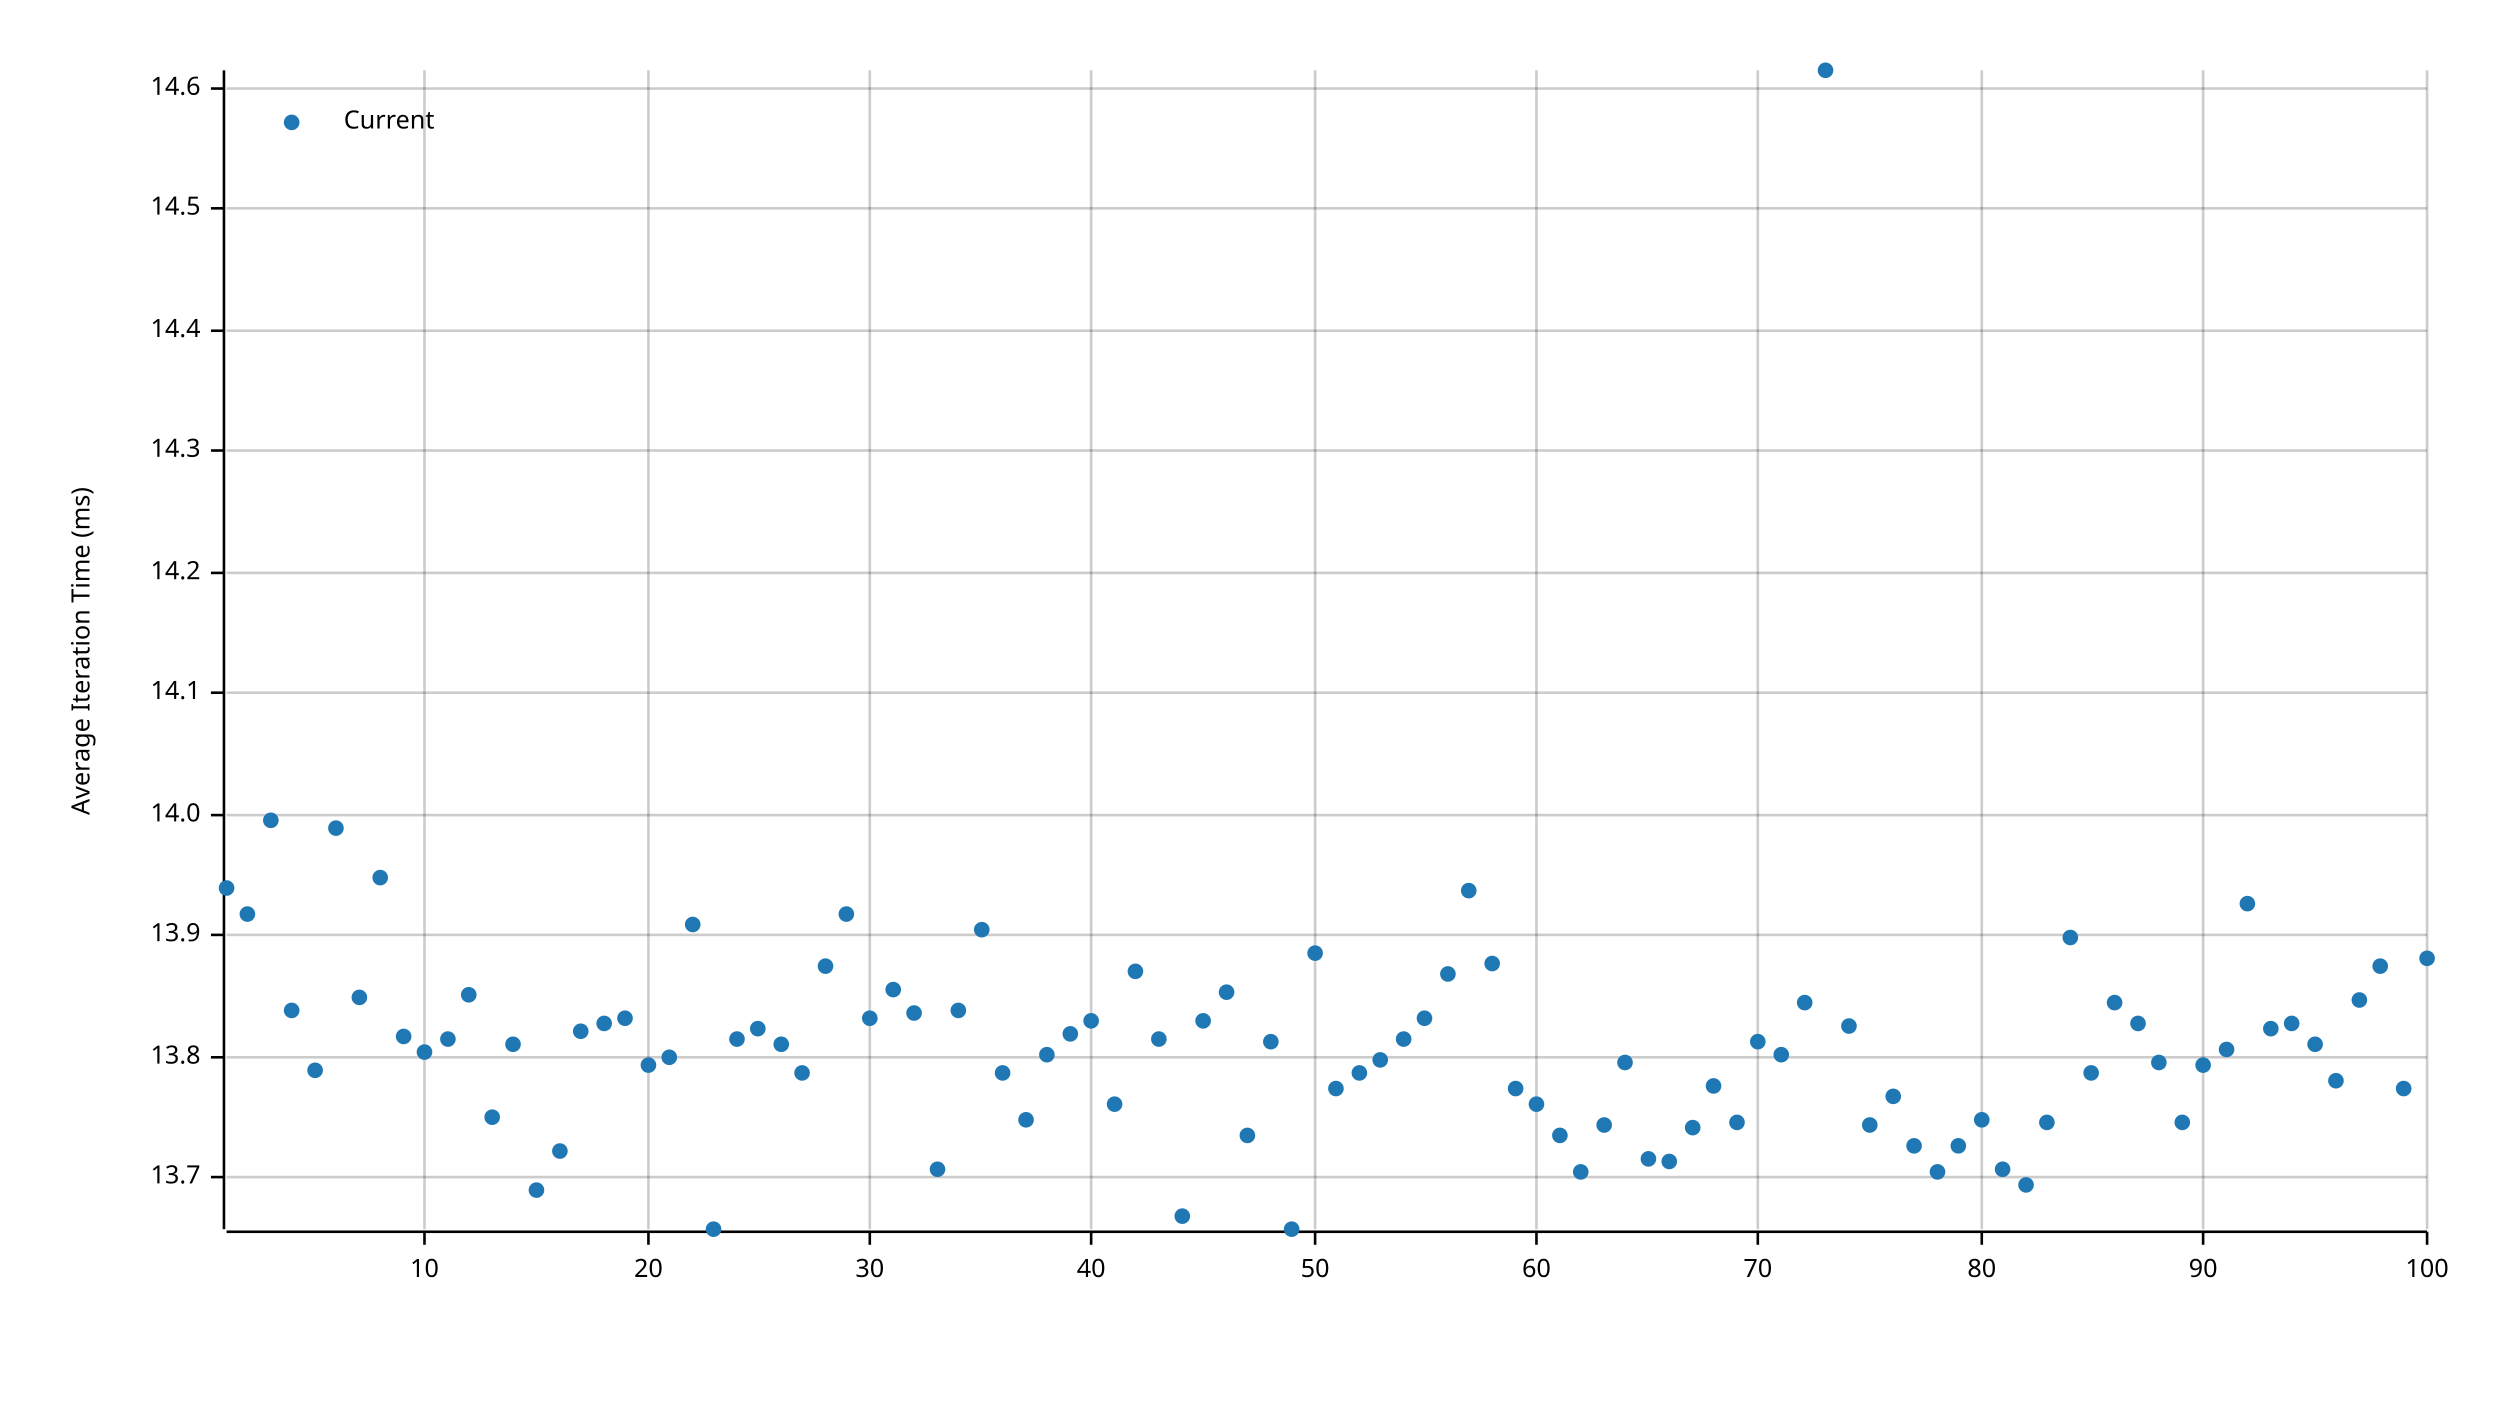
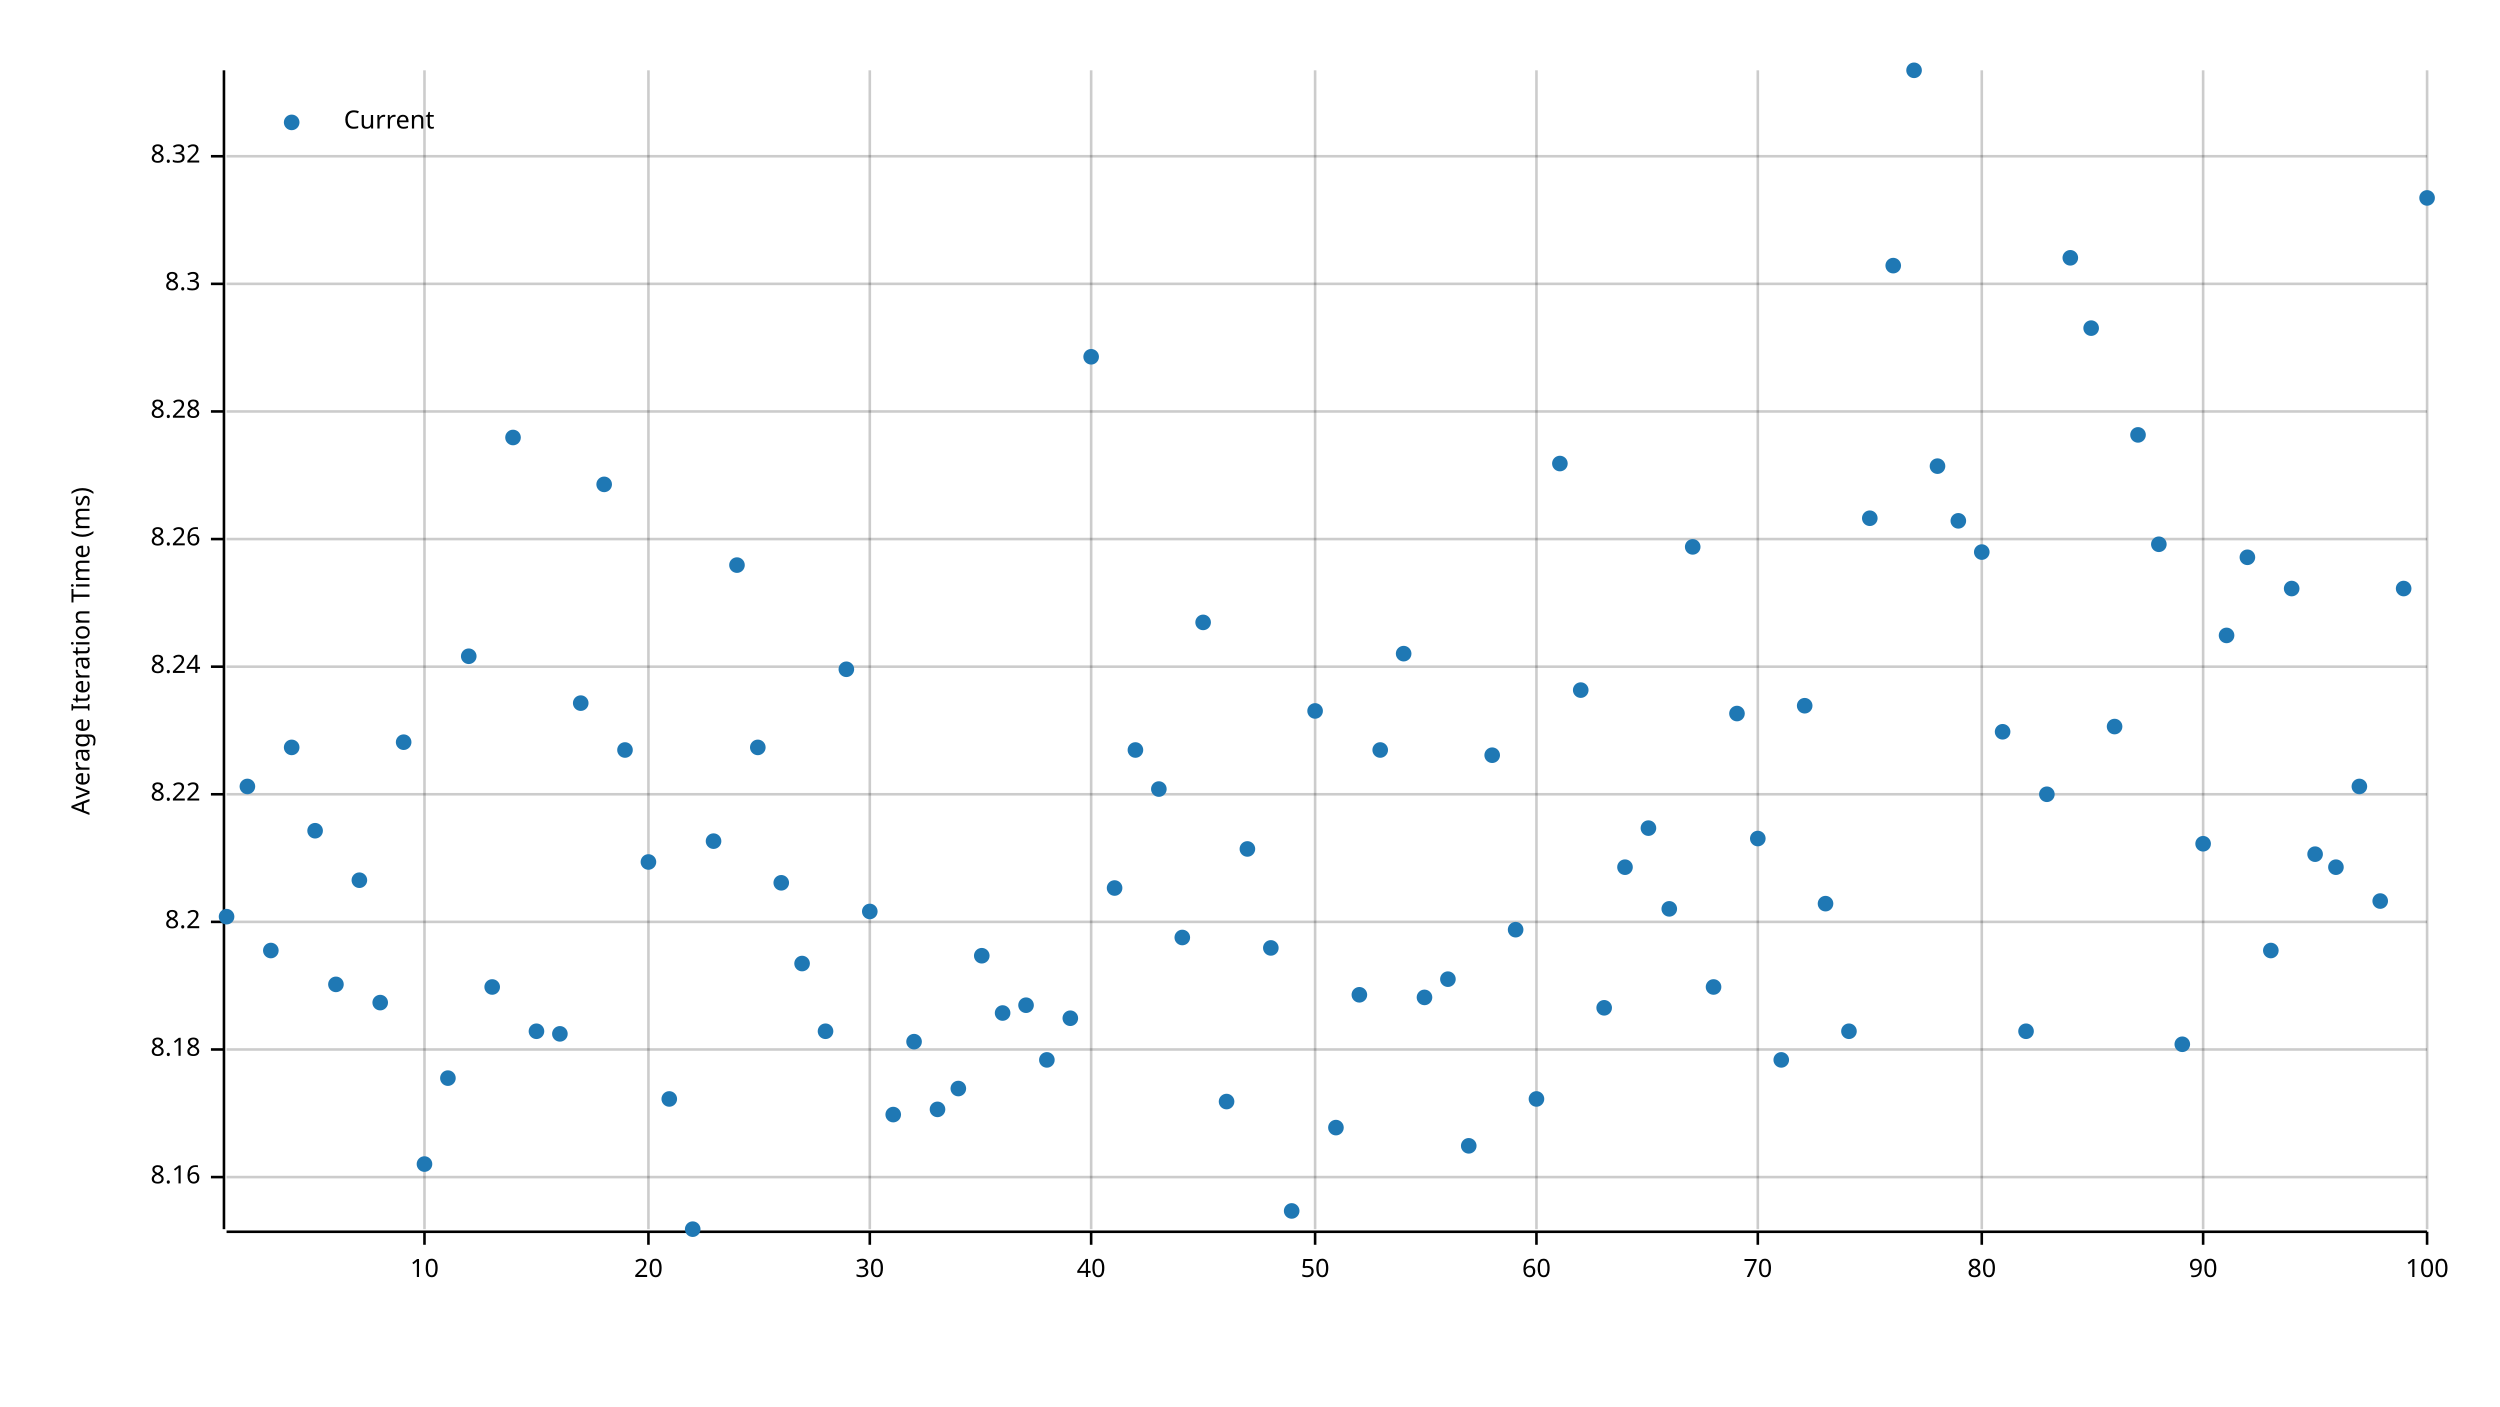
<svg xmlns="http://www.w3.org/2000/svg" width="960" height="540" viewBox="0 0 960 540">
  <text x="27" y="250" dy="0.76em" text-anchor="middle" font-family="sans-serif" font-size="9.677" opacity="1" fill="#000000" transform="rotate(270, 27, 250)">
Average Iteration Time (ms)
</text>
  <line opacity="0.2" stroke="#000000" stroke-width="1" x1="163" y1="472" x2="163" y2="27" />
  <line opacity="0.2" stroke="#000000" stroke-width="1" x1="249" y1="472" x2="249" y2="27" />
  <line opacity="0.2" stroke="#000000" stroke-width="1" x1="334" y1="472" x2="334" y2="27" />
  <line opacity="0.2" stroke="#000000" stroke-width="1" x1="419" y1="472" x2="419" y2="27" />
  <line opacity="0.2" stroke="#000000" stroke-width="1" x1="505" y1="472" x2="505" y2="27" />
  <line opacity="0.2" stroke="#000000" stroke-width="1" x1="590" y1="472" x2="590" y2="27" />
  <line opacity="0.2" stroke="#000000" stroke-width="1" x1="675" y1="472" x2="675" y2="27" />
  <line opacity="0.2" stroke="#000000" stroke-width="1" x1="761" y1="472" x2="761" y2="27" />
  <line opacity="0.2" stroke="#000000" stroke-width="1" x1="846" y1="472" x2="846" y2="27" />
  <line opacity="0.2" stroke="#000000" stroke-width="1" x1="932" y1="472" x2="932" y2="27" />
  <line opacity="0.2" stroke="#000000" stroke-width="1" x1="87" y1="452" x2="932" y2="452" />
-   <line opacity="0.2" stroke="#000000" stroke-width="1" x1="87" y1="406" x2="932" y2="406" />
-   <line opacity="0.2" stroke="#000000" stroke-width="1" x1="87" y1="359" x2="932" y2="359" />
-   <line opacity="0.2" stroke="#000000" stroke-width="1" x1="87" y1="313" x2="932" y2="313" />
-   <line opacity="0.2" stroke="#000000" stroke-width="1" x1="87" y1="266" x2="932" y2="266" />
-   <line opacity="0.2" stroke="#000000" stroke-width="1" x1="87" y1="220" x2="932" y2="220" />
-   <line opacity="0.2" stroke="#000000" stroke-width="1" x1="87" y1="173" x2="932" y2="173" />
-   <line opacity="0.2" stroke="#000000" stroke-width="1" x1="87" y1="127" x2="932" y2="127" />
-   <line opacity="0.2" stroke="#000000" stroke-width="1" x1="87" y1="80" x2="932" y2="80" />
-   <line opacity="0.2" stroke="#000000" stroke-width="1" x1="87" y1="34" x2="932" y2="34" />
+   <line opacity="0.2" stroke="#000000" stroke-width="1" x1="87" y1="403" x2="932" y2="403" />
+   <line opacity="0.2" stroke="#000000" stroke-width="1" x1="87" y1="354" x2="932" y2="354" />
+   <line opacity="0.2" stroke="#000000" stroke-width="1" x1="87" y1="305" x2="932" y2="305" />
+   <line opacity="0.2" stroke="#000000" stroke-width="1" x1="87" y1="256" x2="932" y2="256" />
+   <line opacity="0.2" stroke="#000000" stroke-width="1" x1="87" y1="207" x2="932" y2="207" />
+   <line opacity="0.2" stroke="#000000" stroke-width="1" x1="87" y1="158" x2="932" y2="158" />
+   <line opacity="0.2" stroke="#000000" stroke-width="1" x1="87" y1="109" x2="932" y2="109" />
+   <line opacity="0.2" stroke="#000000" stroke-width="1" x1="87" y1="60" x2="932" y2="60" />
  <polyline fill="none" opacity="1" stroke="#000000" stroke-width="1" points="86,27 86,472 " />
  <text x="77" y="452" dy="0.5ex" text-anchor="end" font-family="sans-serif" font-size="9.677" opacity="1" fill="#000000">
- 13.7
+ 8.16
</text>
  <polyline fill="none" opacity="1" stroke="#000000" stroke-width="1" points="81,452 86,452 " />
-   <text x="77" y="406" dy="0.5ex" text-anchor="end" font-family="sans-serif" font-size="9.677" opacity="1" fill="#000000">
- 13.8
- </text>
-   <polyline fill="none" opacity="1" stroke="#000000" stroke-width="1" points="81,406 86,406 " />
-   <text x="77" y="359" dy="0.5ex" text-anchor="end" font-family="sans-serif" font-size="9.677" opacity="1" fill="#000000">
- 13.9
- </text>
-   <polyline fill="none" opacity="1" stroke="#000000" stroke-width="1" points="81,359 86,359 " />
-   <text x="77" y="313" dy="0.5ex" text-anchor="end" font-family="sans-serif" font-size="9.677" opacity="1" fill="#000000">
- 14.0
- </text>
-   <polyline fill="none" opacity="1" stroke="#000000" stroke-width="1" points="81,313 86,313 " />
-   <text x="77" y="266" dy="0.5ex" text-anchor="end" font-family="sans-serif" font-size="9.677" opacity="1" fill="#000000">
- 14.1
- </text>
-   <polyline fill="none" opacity="1" stroke="#000000" stroke-width="1" points="81,266 86,266 " />
-   <text x="77" y="220" dy="0.5ex" text-anchor="end" font-family="sans-serif" font-size="9.677" opacity="1" fill="#000000">
- 14.2
- </text>
-   <polyline fill="none" opacity="1" stroke="#000000" stroke-width="1" points="81,220 86,220 " />
-   <text x="77" y="173" dy="0.5ex" text-anchor="end" font-family="sans-serif" font-size="9.677" opacity="1" fill="#000000">
- 14.3
- </text>
-   <polyline fill="none" opacity="1" stroke="#000000" stroke-width="1" points="81,173 86,173 " />
-   <text x="77" y="127" dy="0.5ex" text-anchor="end" font-family="sans-serif" font-size="9.677" opacity="1" fill="#000000">
- 14.4
- </text>
-   <polyline fill="none" opacity="1" stroke="#000000" stroke-width="1" points="81,127 86,127 " />
-   <text x="77" y="80" dy="0.5ex" text-anchor="end" font-family="sans-serif" font-size="9.677" opacity="1" fill="#000000">
- 14.5
- </text>
-   <polyline fill="none" opacity="1" stroke="#000000" stroke-width="1" points="81,80 86,80 " />
-   <text x="77" y="34" dy="0.5ex" text-anchor="end" font-family="sans-serif" font-size="9.677" opacity="1" fill="#000000">
- 14.6
- </text>
-   <polyline fill="none" opacity="1" stroke="#000000" stroke-width="1" points="81,34 86,34 " />
+   <text x="77" y="403" dy="0.5ex" text-anchor="end" font-family="sans-serif" font-size="9.677" opacity="1" fill="#000000">
+ 8.18
+ </text>
+   <polyline fill="none" opacity="1" stroke="#000000" stroke-width="1" points="81,403 86,403 " />
+   <text x="77" y="354" dy="0.5ex" text-anchor="end" font-family="sans-serif" font-size="9.677" opacity="1" fill="#000000">
+ 8.2
+ </text>
+   <polyline fill="none" opacity="1" stroke="#000000" stroke-width="1" points="81,354 86,354 " />
+   <text x="77" y="305" dy="0.5ex" text-anchor="end" font-family="sans-serif" font-size="9.677" opacity="1" fill="#000000">
+ 8.22
+ </text>
+   <polyline fill="none" opacity="1" stroke="#000000" stroke-width="1" points="81,305 86,305 " />
+   <text x="77" y="256" dy="0.5ex" text-anchor="end" font-family="sans-serif" font-size="9.677" opacity="1" fill="#000000">
+ 8.24
+ </text>
+   <polyline fill="none" opacity="1" stroke="#000000" stroke-width="1" points="81,256 86,256 " />
+   <text x="77" y="207" dy="0.5ex" text-anchor="end" font-family="sans-serif" font-size="9.677" opacity="1" fill="#000000">
+ 8.26
+ </text>
+   <polyline fill="none" opacity="1" stroke="#000000" stroke-width="1" points="81,207 86,207 " />
+   <text x="77" y="158" dy="0.5ex" text-anchor="end" font-family="sans-serif" font-size="9.677" opacity="1" fill="#000000">
+ 8.28
+ </text>
+   <polyline fill="none" opacity="1" stroke="#000000" stroke-width="1" points="81,158 86,158 " />
+   <text x="77" y="109" dy="0.5ex" text-anchor="end" font-family="sans-serif" font-size="9.677" opacity="1" fill="#000000">
+ 8.3
+ </text>
+   <polyline fill="none" opacity="1" stroke="#000000" stroke-width="1" points="81,109 86,109 " />
+   <text x="77" y="60" dy="0.5ex" text-anchor="end" font-family="sans-serif" font-size="9.677" opacity="1" fill="#000000">
+ 8.32
+ </text>
+   <polyline fill="none" opacity="1" stroke="#000000" stroke-width="1" points="81,60 86,60 " />
  <polyline fill="none" opacity="1" stroke="#000000" stroke-width="1" points="87,473 932,473 " />
  <text x="163" y="483" dy="0.76em" text-anchor="middle" font-family="sans-serif" font-size="9.677" opacity="1" fill="#000000">
10
</text>
  <polyline fill="none" opacity="1" stroke="#000000" stroke-width="1" points="163,473 163,478 " />
  <text x="249" y="483" dy="0.76em" text-anchor="middle" font-family="sans-serif" font-size="9.677" opacity="1" fill="#000000">
20
</text>
  <polyline fill="none" opacity="1" stroke="#000000" stroke-width="1" points="249,473 249,478 " />
  <text x="334" y="483" dy="0.76em" text-anchor="middle" font-family="sans-serif" font-size="9.677" opacity="1" fill="#000000">
30
</text>
  <polyline fill="none" opacity="1" stroke="#000000" stroke-width="1" points="334,473 334,478 " />
  <text x="419" y="483" dy="0.76em" text-anchor="middle" font-family="sans-serif" font-size="9.677" opacity="1" fill="#000000">
40
</text>
  <polyline fill="none" opacity="1" stroke="#000000" stroke-width="1" points="419,473 419,478 " />
  <text x="505" y="483" dy="0.76em" text-anchor="middle" font-family="sans-serif" font-size="9.677" opacity="1" fill="#000000">
50
</text>
  <polyline fill="none" opacity="1" stroke="#000000" stroke-width="1" points="505,473 505,478 " />
  <text x="590" y="483" dy="0.76em" text-anchor="middle" font-family="sans-serif" font-size="9.677" opacity="1" fill="#000000">
60
</text>
  <polyline fill="none" opacity="1" stroke="#000000" stroke-width="1" points="590,473 590,478 " />
  <text x="675" y="483" dy="0.76em" text-anchor="middle" font-family="sans-serif" font-size="9.677" opacity="1" fill="#000000">
70
</text>
  <polyline fill="none" opacity="1" stroke="#000000" stroke-width="1" points="675,473 675,478 " />
  <text x="761" y="483" dy="0.76em" text-anchor="middle" font-family="sans-serif" font-size="9.677" opacity="1" fill="#000000">
80
</text>
  <polyline fill="none" opacity="1" stroke="#000000" stroke-width="1" points="761,473 761,478 " />
  <text x="846" y="483" dy="0.76em" text-anchor="middle" font-family="sans-serif" font-size="9.677" opacity="1" fill="#000000">
90
</text>
  <polyline fill="none" opacity="1" stroke="#000000" stroke-width="1" points="846,473 846,478 " />
  <text x="932" y="483" dy="0.76em" text-anchor="middle" font-family="sans-serif" font-size="9.677" opacity="1" fill="#000000">
100
</text>
  <polyline fill="none" opacity="1" stroke="#000000" stroke-width="1" points="932,473 932,478 " />
-   <circle cx="87" cy="341" r="3" opacity="1" fill="#1F78B4" stroke="none" stroke-width="1" />
-   <circle cx="95" cy="351" r="3" opacity="1" fill="#1F78B4" stroke="none" stroke-width="1" />
-   <circle cx="104" cy="315" r="3" opacity="1" fill="#1F78B4" stroke="none" stroke-width="1" />
-   <circle cx="112" cy="388" r="3" opacity="1" fill="#1F78B4" stroke="none" stroke-width="1" />
-   <circle cx="121" cy="411" r="3" opacity="1" fill="#1F78B4" stroke="none" stroke-width="1" />
-   <circle cx="129" cy="318" r="3" opacity="1" fill="#1F78B4" stroke="none" stroke-width="1" />
-   <circle cx="138" cy="383" r="3" opacity="1" fill="#1F78B4" stroke="none" stroke-width="1" />
-   <circle cx="146" cy="337" r="3" opacity="1" fill="#1F78B4" stroke="none" stroke-width="1" />
-   <circle cx="155" cy="398" r="3" opacity="1" fill="#1F78B4" stroke="none" stroke-width="1" />
-   <circle cx="163" cy="404" r="3" opacity="1" fill="#1F78B4" stroke="none" stroke-width="1" />
-   <circle cx="172" cy="399" r="3" opacity="1" fill="#1F78B4" stroke="none" stroke-width="1" />
-   <circle cx="180" cy="382" r="3" opacity="1" fill="#1F78B4" stroke="none" stroke-width="1" />
-   <circle cx="189" cy="429" r="3" opacity="1" fill="#1F78B4" stroke="none" stroke-width="1" />
-   <circle cx="197" cy="401" r="3" opacity="1" fill="#1F78B4" stroke="none" stroke-width="1" />
-   <circle cx="206" cy="457" r="3" opacity="1" fill="#1F78B4" stroke="none" stroke-width="1" />
-   <circle cx="215" cy="442" r="3" opacity="1" fill="#1F78B4" stroke="none" stroke-width="1" />
-   <circle cx="223" cy="396" r="3" opacity="1" fill="#1F78B4" stroke="none" stroke-width="1" />
-   <circle cx="232" cy="393" r="3" opacity="1" fill="#1F78B4" stroke="none" stroke-width="1" />
-   <circle cx="240" cy="391" r="3" opacity="1" fill="#1F78B4" stroke="none" stroke-width="1" />
-   <circle cx="249" cy="409" r="3" opacity="1" fill="#1F78B4" stroke="none" stroke-width="1" />
-   <circle cx="257" cy="406" r="3" opacity="1" fill="#1F78B4" stroke="none" stroke-width="1" />
-   <circle cx="266" cy="355" r="3" opacity="1" fill="#1F78B4" stroke="none" stroke-width="1" />
-   <circle cx="274" cy="472" r="3" opacity="1" fill="#1F78B4" stroke="none" stroke-width="1" />
-   <circle cx="283" cy="399" r="3" opacity="1" fill="#1F78B4" stroke="none" stroke-width="1" />
-   <circle cx="291" cy="395" r="3" opacity="1" fill="#1F78B4" stroke="none" stroke-width="1" />
-   <circle cx="300" cy="401" r="3" opacity="1" fill="#1F78B4" stroke="none" stroke-width="1" />
-   <circle cx="308" cy="412" r="3" opacity="1" fill="#1F78B4" stroke="none" stroke-width="1" />
-   <circle cx="317" cy="371" r="3" opacity="1" fill="#1F78B4" stroke="none" stroke-width="1" />
-   <circle cx="325" cy="351" r="3" opacity="1" fill="#1F78B4" stroke="none" stroke-width="1" />
-   <circle cx="334" cy="391" r="3" opacity="1" fill="#1F78B4" stroke="none" stroke-width="1" />
-   <circle cx="343" cy="380" r="3" opacity="1" fill="#1F78B4" stroke="none" stroke-width="1" />
-   <circle cx="351" cy="389" r="3" opacity="1" fill="#1F78B4" stroke="none" stroke-width="1" />
-   <circle cx="360" cy="449" r="3" opacity="1" fill="#1F78B4" stroke="none" stroke-width="1" />
-   <circle cx="368" cy="388" r="3" opacity="1" fill="#1F78B4" stroke="none" stroke-width="1" />
-   <circle cx="377" cy="357" r="3" opacity="1" fill="#1F78B4" stroke="none" stroke-width="1" />
-   <circle cx="385" cy="412" r="3" opacity="1" fill="#1F78B4" stroke="none" stroke-width="1" />
-   <circle cx="394" cy="430" r="3" opacity="1" fill="#1F78B4" stroke="none" stroke-width="1" />
-   <circle cx="402" cy="405" r="3" opacity="1" fill="#1F78B4" stroke="none" stroke-width="1" />
-   <circle cx="411" cy="397" r="3" opacity="1" fill="#1F78B4" stroke="none" stroke-width="1" />
-   <circle cx="419" cy="392" r="3" opacity="1" fill="#1F78B4" stroke="none" stroke-width="1" />
-   <circle cx="428" cy="424" r="3" opacity="1" fill="#1F78B4" stroke="none" stroke-width="1" />
-   <circle cx="436" cy="373" r="3" opacity="1" fill="#1F78B4" stroke="none" stroke-width="1" />
-   <circle cx="445" cy="399" r="3" opacity="1" fill="#1F78B4" stroke="none" stroke-width="1" />
-   <circle cx="454" cy="467" r="3" opacity="1" fill="#1F78B4" stroke="none" stroke-width="1" />
-   <circle cx="462" cy="392" r="3" opacity="1" fill="#1F78B4" stroke="none" stroke-width="1" />
-   <circle cx="471" cy="381" r="3" opacity="1" fill="#1F78B4" stroke="none" stroke-width="1" />
-   <circle cx="479" cy="436" r="3" opacity="1" fill="#1F78B4" stroke="none" stroke-width="1" />
-   <circle cx="488" cy="400" r="3" opacity="1" fill="#1F78B4" stroke="none" stroke-width="1" />
-   <circle cx="496" cy="472" r="3" opacity="1" fill="#1F78B4" stroke="none" stroke-width="1" />
-   <circle cx="505" cy="366" r="3" opacity="1" fill="#1F78B4" stroke="none" stroke-width="1" />
-   <circle cx="513" cy="418" r="3" opacity="1" fill="#1F78B4" stroke="none" stroke-width="1" />
-   <circle cx="522" cy="412" r="3" opacity="1" fill="#1F78B4" stroke="none" stroke-width="1" />
-   <circle cx="530" cy="407" r="3" opacity="1" fill="#1F78B4" stroke="none" stroke-width="1" />
-   <circle cx="539" cy="399" r="3" opacity="1" fill="#1F78B4" stroke="none" stroke-width="1" />
-   <circle cx="547" cy="391" r="3" opacity="1" fill="#1F78B4" stroke="none" stroke-width="1" />
-   <circle cx="556" cy="374" r="3" opacity="1" fill="#1F78B4" stroke="none" stroke-width="1" />
-   <circle cx="564" cy="342" r="3" opacity="1" fill="#1F78B4" stroke="none" stroke-width="1" />
-   <circle cx="573" cy="370" r="3" opacity="1" fill="#1F78B4" stroke="none" stroke-width="1" />
-   <circle cx="582" cy="418" r="3" opacity="1" fill="#1F78B4" stroke="none" stroke-width="1" />
-   <circle cx="590" cy="424" r="3" opacity="1" fill="#1F78B4" stroke="none" stroke-width="1" />
-   <circle cx="599" cy="436" r="3" opacity="1" fill="#1F78B4" stroke="none" stroke-width="1" />
-   <circle cx="607" cy="450" r="3" opacity="1" fill="#1F78B4" stroke="none" stroke-width="1" />
-   <circle cx="616" cy="432" r="3" opacity="1" fill="#1F78B4" stroke="none" stroke-width="1" />
-   <circle cx="624" cy="408" r="3" opacity="1" fill="#1F78B4" stroke="none" stroke-width="1" />
-   <circle cx="633" cy="445" r="3" opacity="1" fill="#1F78B4" stroke="none" stroke-width="1" />
-   <circle cx="641" cy="446" r="3" opacity="1" fill="#1F78B4" stroke="none" stroke-width="1" />
-   <circle cx="650" cy="433" r="3" opacity="1" fill="#1F78B4" stroke="none" stroke-width="1" />
-   <circle cx="658" cy="417" r="3" opacity="1" fill="#1F78B4" stroke="none" stroke-width="1" />
-   <circle cx="667" cy="431" r="3" opacity="1" fill="#1F78B4" stroke="none" stroke-width="1" />
-   <circle cx="675" cy="400" r="3" opacity="1" fill="#1F78B4" stroke="none" stroke-width="1" />
-   <circle cx="684" cy="405" r="3" opacity="1" fill="#1F78B4" stroke="none" stroke-width="1" />
-   <circle cx="693" cy="385" r="3" opacity="1" fill="#1F78B4" stroke="none" stroke-width="1" />
-   <circle cx="701" cy="27" r="3" opacity="1" fill="#1F78B4" stroke="none" stroke-width="1" />
-   <circle cx="710" cy="394" r="3" opacity="1" fill="#1F78B4" stroke="none" stroke-width="1" />
-   <circle cx="718" cy="432" r="3" opacity="1" fill="#1F78B4" stroke="none" stroke-width="1" />
-   <circle cx="727" cy="421" r="3" opacity="1" fill="#1F78B4" stroke="none" stroke-width="1" />
-   <circle cx="735" cy="440" r="3" opacity="1" fill="#1F78B4" stroke="none" stroke-width="1" />
-   <circle cx="744" cy="450" r="3" opacity="1" fill="#1F78B4" stroke="none" stroke-width="1" />
-   <circle cx="752" cy="440" r="3" opacity="1" fill="#1F78B4" stroke="none" stroke-width="1" />
-   <circle cx="761" cy="430" r="3" opacity="1" fill="#1F78B4" stroke="none" stroke-width="1" />
-   <circle cx="769" cy="449" r="3" opacity="1" fill="#1F78B4" stroke="none" stroke-width="1" />
-   <circle cx="778" cy="455" r="3" opacity="1" fill="#1F78B4" stroke="none" stroke-width="1" />
-   <circle cx="786" cy="431" r="3" opacity="1" fill="#1F78B4" stroke="none" stroke-width="1" />
-   <circle cx="795" cy="360" r="3" opacity="1" fill="#1F78B4" stroke="none" stroke-width="1" />
-   <circle cx="803" cy="412" r="3" opacity="1" fill="#1F78B4" stroke="none" stroke-width="1" />
-   <circle cx="812" cy="385" r="3" opacity="1" fill="#1F78B4" stroke="none" stroke-width="1" />
-   <circle cx="821" cy="393" r="3" opacity="1" fill="#1F78B4" stroke="none" stroke-width="1" />
-   <circle cx="829" cy="408" r="3" opacity="1" fill="#1F78B4" stroke="none" stroke-width="1" />
-   <circle cx="838" cy="431" r="3" opacity="1" fill="#1F78B4" stroke="none" stroke-width="1" />
-   <circle cx="846" cy="409" r="3" opacity="1" fill="#1F78B4" stroke="none" stroke-width="1" />
-   <circle cx="855" cy="403" r="3" opacity="1" fill="#1F78B4" stroke="none" stroke-width="1" />
-   <circle cx="863" cy="347" r="3" opacity="1" fill="#1F78B4" stroke="none" stroke-width="1" />
-   <circle cx="872" cy="395" r="3" opacity="1" fill="#1F78B4" stroke="none" stroke-width="1" />
-   <circle cx="880" cy="393" r="3" opacity="1" fill="#1F78B4" stroke="none" stroke-width="1" />
-   <circle cx="889" cy="401" r="3" opacity="1" fill="#1F78B4" stroke="none" stroke-width="1" />
-   <circle cx="897" cy="415" r="3" opacity="1" fill="#1F78B4" stroke="none" stroke-width="1" />
-   <circle cx="906" cy="384" r="3" opacity="1" fill="#1F78B4" stroke="none" stroke-width="1" />
-   <circle cx="914" cy="371" r="3" opacity="1" fill="#1F78B4" stroke="none" stroke-width="1" />
-   <circle cx="923" cy="418" r="3" opacity="1" fill="#1F78B4" stroke="none" stroke-width="1" />
-   <circle cx="932" cy="368" r="3" opacity="1" fill="#1F78B4" stroke="none" stroke-width="1" />
+   <circle cx="87" cy="352" r="3" opacity="1" fill="#1F78B4" stroke="none" stroke-width="1" />
+   <circle cx="95" cy="302" r="3" opacity="1" fill="#1F78B4" stroke="none" stroke-width="1" />
+   <circle cx="104" cy="365" r="3" opacity="1" fill="#1F78B4" stroke="none" stroke-width="1" />
+   <circle cx="112" cy="287" r="3" opacity="1" fill="#1F78B4" stroke="none" stroke-width="1" />
+   <circle cx="121" cy="319" r="3" opacity="1" fill="#1F78B4" stroke="none" stroke-width="1" />
+   <circle cx="129" cy="378" r="3" opacity="1" fill="#1F78B4" stroke="none" stroke-width="1" />
+   <circle cx="138" cy="338" r="3" opacity="1" fill="#1F78B4" stroke="none" stroke-width="1" />
+   <circle cx="146" cy="385" r="3" opacity="1" fill="#1F78B4" stroke="none" stroke-width="1" />
+   <circle cx="155" cy="285" r="3" opacity="1" fill="#1F78B4" stroke="none" stroke-width="1" />
+   <circle cx="163" cy="447" r="3" opacity="1" fill="#1F78B4" stroke="none" stroke-width="1" />
+   <circle cx="172" cy="414" r="3" opacity="1" fill="#1F78B4" stroke="none" stroke-width="1" />
+   <circle cx="180" cy="252" r="3" opacity="1" fill="#1F78B4" stroke="none" stroke-width="1" />
+   <circle cx="189" cy="379" r="3" opacity="1" fill="#1F78B4" stroke="none" stroke-width="1" />
+   <circle cx="197" cy="168" r="3" opacity="1" fill="#1F78B4" stroke="none" stroke-width="1" />
+   <circle cx="206" cy="396" r="3" opacity="1" fill="#1F78B4" stroke="none" stroke-width="1" />
+   <circle cx="215" cy="397" r="3" opacity="1" fill="#1F78B4" stroke="none" stroke-width="1" />
+   <circle cx="223" cy="270" r="3" opacity="1" fill="#1F78B4" stroke="none" stroke-width="1" />
+   <circle cx="232" cy="186" r="3" opacity="1" fill="#1F78B4" stroke="none" stroke-width="1" />
+   <circle cx="240" cy="288" r="3" opacity="1" fill="#1F78B4" stroke="none" stroke-width="1" />
+   <circle cx="249" cy="331" r="3" opacity="1" fill="#1F78B4" stroke="none" stroke-width="1" />
+   <circle cx="257" cy="422" r="3" opacity="1" fill="#1F78B4" stroke="none" stroke-width="1" />
+   <circle cx="266" cy="472" r="3" opacity="1" fill="#1F78B4" stroke="none" stroke-width="1" />
+   <circle cx="274" cy="323" r="3" opacity="1" fill="#1F78B4" stroke="none" stroke-width="1" />
+   <circle cx="283" cy="217" r="3" opacity="1" fill="#1F78B4" stroke="none" stroke-width="1" />
+   <circle cx="291" cy="287" r="3" opacity="1" fill="#1F78B4" stroke="none" stroke-width="1" />
+   <circle cx="300" cy="339" r="3" opacity="1" fill="#1F78B4" stroke="none" stroke-width="1" />
+   <circle cx="308" cy="370" r="3" opacity="1" fill="#1F78B4" stroke="none" stroke-width="1" />
+   <circle cx="317" cy="396" r="3" opacity="1" fill="#1F78B4" stroke="none" stroke-width="1" />
+   <circle cx="325" cy="257" r="3" opacity="1" fill="#1F78B4" stroke="none" stroke-width="1" />
+   <circle cx="334" cy="350" r="3" opacity="1" fill="#1F78B4" stroke="none" stroke-width="1" />
+   <circle cx="343" cy="428" r="3" opacity="1" fill="#1F78B4" stroke="none" stroke-width="1" />
+   <circle cx="351" cy="400" r="3" opacity="1" fill="#1F78B4" stroke="none" stroke-width="1" />
+   <circle cx="360" cy="426" r="3" opacity="1" fill="#1F78B4" stroke="none" stroke-width="1" />
+   <circle cx="368" cy="418" r="3" opacity="1" fill="#1F78B4" stroke="none" stroke-width="1" />
+   <circle cx="377" cy="367" r="3" opacity="1" fill="#1F78B4" stroke="none" stroke-width="1" />
+   <circle cx="385" cy="389" r="3" opacity="1" fill="#1F78B4" stroke="none" stroke-width="1" />
+   <circle cx="394" cy="386" r="3" opacity="1" fill="#1F78B4" stroke="none" stroke-width="1" />
+   <circle cx="402" cy="407" r="3" opacity="1" fill="#1F78B4" stroke="none" stroke-width="1" />
+   <circle cx="411" cy="391" r="3" opacity="1" fill="#1F78B4" stroke="none" stroke-width="1" />
+   <circle cx="419" cy="137" r="3" opacity="1" fill="#1F78B4" stroke="none" stroke-width="1" />
+   <circle cx="428" cy="341" r="3" opacity="1" fill="#1F78B4" stroke="none" stroke-width="1" />
+   <circle cx="436" cy="288" r="3" opacity="1" fill="#1F78B4" stroke="none" stroke-width="1" />
+   <circle cx="445" cy="303" r="3" opacity="1" fill="#1F78B4" stroke="none" stroke-width="1" />
+   <circle cx="454" cy="360" r="3" opacity="1" fill="#1F78B4" stroke="none" stroke-width="1" />
+   <circle cx="462" cy="239" r="3" opacity="1" fill="#1F78B4" stroke="none" stroke-width="1" />
+   <circle cx="471" cy="423" r="3" opacity="1" fill="#1F78B4" stroke="none" stroke-width="1" />
+   <circle cx="479" cy="326" r="3" opacity="1" fill="#1F78B4" stroke="none" stroke-width="1" />
+   <circle cx="488" cy="364" r="3" opacity="1" fill="#1F78B4" stroke="none" stroke-width="1" />
+   <circle cx="496" cy="465" r="3" opacity="1" fill="#1F78B4" stroke="none" stroke-width="1" />
+   <circle cx="505" cy="273" r="3" opacity="1" fill="#1F78B4" stroke="none" stroke-width="1" />
+   <circle cx="513" cy="433" r="3" opacity="1" fill="#1F78B4" stroke="none" stroke-width="1" />
+   <circle cx="522" cy="382" r="3" opacity="1" fill="#1F78B4" stroke="none" stroke-width="1" />
+   <circle cx="530" cy="288" r="3" opacity="1" fill="#1F78B4" stroke="none" stroke-width="1" />
+   <circle cx="539" cy="251" r="3" opacity="1" fill="#1F78B4" stroke="none" stroke-width="1" />
+   <circle cx="547" cy="383" r="3" opacity="1" fill="#1F78B4" stroke="none" stroke-width="1" />
+   <circle cx="556" cy="376" r="3" opacity="1" fill="#1F78B4" stroke="none" stroke-width="1" />
+   <circle cx="564" cy="440" r="3" opacity="1" fill="#1F78B4" stroke="none" stroke-width="1" />
+   <circle cx="573" cy="290" r="3" opacity="1" fill="#1F78B4" stroke="none" stroke-width="1" />
+   <circle cx="582" cy="357" r="3" opacity="1" fill="#1F78B4" stroke="none" stroke-width="1" />
+   <circle cx="590" cy="422" r="3" opacity="1" fill="#1F78B4" stroke="none" stroke-width="1" />
+   <circle cx="599" cy="178" r="3" opacity="1" fill="#1F78B4" stroke="none" stroke-width="1" />
+   <circle cx="607" cy="265" r="3" opacity="1" fill="#1F78B4" stroke="none" stroke-width="1" />
+   <circle cx="616" cy="387" r="3" opacity="1" fill="#1F78B4" stroke="none" stroke-width="1" />
+   <circle cx="624" cy="333" r="3" opacity="1" fill="#1F78B4" stroke="none" stroke-width="1" />
+   <circle cx="633" cy="318" r="3" opacity="1" fill="#1F78B4" stroke="none" stroke-width="1" />
+   <circle cx="641" cy="349" r="3" opacity="1" fill="#1F78B4" stroke="none" stroke-width="1" />
+   <circle cx="650" cy="210" r="3" opacity="1" fill="#1F78B4" stroke="none" stroke-width="1" />
+   <circle cx="658" cy="379" r="3" opacity="1" fill="#1F78B4" stroke="none" stroke-width="1" />
+   <circle cx="667" cy="274" r="3" opacity="1" fill="#1F78B4" stroke="none" stroke-width="1" />
+   <circle cx="675" cy="322" r="3" opacity="1" fill="#1F78B4" stroke="none" stroke-width="1" />
+   <circle cx="684" cy="407" r="3" opacity="1" fill="#1F78B4" stroke="none" stroke-width="1" />
+   <circle cx="693" cy="271" r="3" opacity="1" fill="#1F78B4" stroke="none" stroke-width="1" />
+   <circle cx="701" cy="347" r="3" opacity="1" fill="#1F78B4" stroke="none" stroke-width="1" />
+   <circle cx="710" cy="396" r="3" opacity="1" fill="#1F78B4" stroke="none" stroke-width="1" />
+   <circle cx="718" cy="199" r="3" opacity="1" fill="#1F78B4" stroke="none" stroke-width="1" />
+   <circle cx="727" cy="102" r="3" opacity="1" fill="#1F78B4" stroke="none" stroke-width="1" />
+   <circle cx="735" cy="27" r="3" opacity="1" fill="#1F78B4" stroke="none" stroke-width="1" />
+   <circle cx="744" cy="179" r="3" opacity="1" fill="#1F78B4" stroke="none" stroke-width="1" />
+   <circle cx="752" cy="200" r="3" opacity="1" fill="#1F78B4" stroke="none" stroke-width="1" />
+   <circle cx="761" cy="212" r="3" opacity="1" fill="#1F78B4" stroke="none" stroke-width="1" />
+   <circle cx="769" cy="281" r="3" opacity="1" fill="#1F78B4" stroke="none" stroke-width="1" />
+   <circle cx="778" cy="396" r="3" opacity="1" fill="#1F78B4" stroke="none" stroke-width="1" />
+   <circle cx="786" cy="305" r="3" opacity="1" fill="#1F78B4" stroke="none" stroke-width="1" />
+   <circle cx="795" cy="99" r="3" opacity="1" fill="#1F78B4" stroke="none" stroke-width="1" />
+   <circle cx="803" cy="126" r="3" opacity="1" fill="#1F78B4" stroke="none" stroke-width="1" />
+   <circle cx="812" cy="279" r="3" opacity="1" fill="#1F78B4" stroke="none" stroke-width="1" />
+   <circle cx="821" cy="167" r="3" opacity="1" fill="#1F78B4" stroke="none" stroke-width="1" />
+   <circle cx="829" cy="209" r="3" opacity="1" fill="#1F78B4" stroke="none" stroke-width="1" />
+   <circle cx="838" cy="401" r="3" opacity="1" fill="#1F78B4" stroke="none" stroke-width="1" />
+   <circle cx="846" cy="324" r="3" opacity="1" fill="#1F78B4" stroke="none" stroke-width="1" />
+   <circle cx="855" cy="244" r="3" opacity="1" fill="#1F78B4" stroke="none" stroke-width="1" />
+   <circle cx="863" cy="214" r="3" opacity="1" fill="#1F78B4" stroke="none" stroke-width="1" />
+   <circle cx="872" cy="365" r="3" opacity="1" fill="#1F78B4" stroke="none" stroke-width="1" />
+   <circle cx="880" cy="226" r="3" opacity="1" fill="#1F78B4" stroke="none" stroke-width="1" />
+   <circle cx="889" cy="328" r="3" opacity="1" fill="#1F78B4" stroke="none" stroke-width="1" />
+   <circle cx="897" cy="333" r="3" opacity="1" fill="#1F78B4" stroke="none" stroke-width="1" />
+   <circle cx="906" cy="302" r="3" opacity="1" fill="#1F78B4" stroke="none" stroke-width="1" />
+   <circle cx="914" cy="346" r="3" opacity="1" fill="#1F78B4" stroke="none" stroke-width="1" />
+   <circle cx="923" cy="226" r="3" opacity="1" fill="#1F78B4" stroke="none" stroke-width="1" />
+   <circle cx="932" cy="76" r="3" opacity="1" fill="#1F78B4" stroke="none" stroke-width="1" />
  <text x="132" y="42" dy="0.76em" text-anchor="start" font-family="sans-serif" font-size="9.677" opacity="1" fill="#000000">
Current
</text>
  <circle cx="112" cy="47" r="3" opacity="1" fill="#1F78B4" stroke="none" stroke-width="1" />
</svg>
